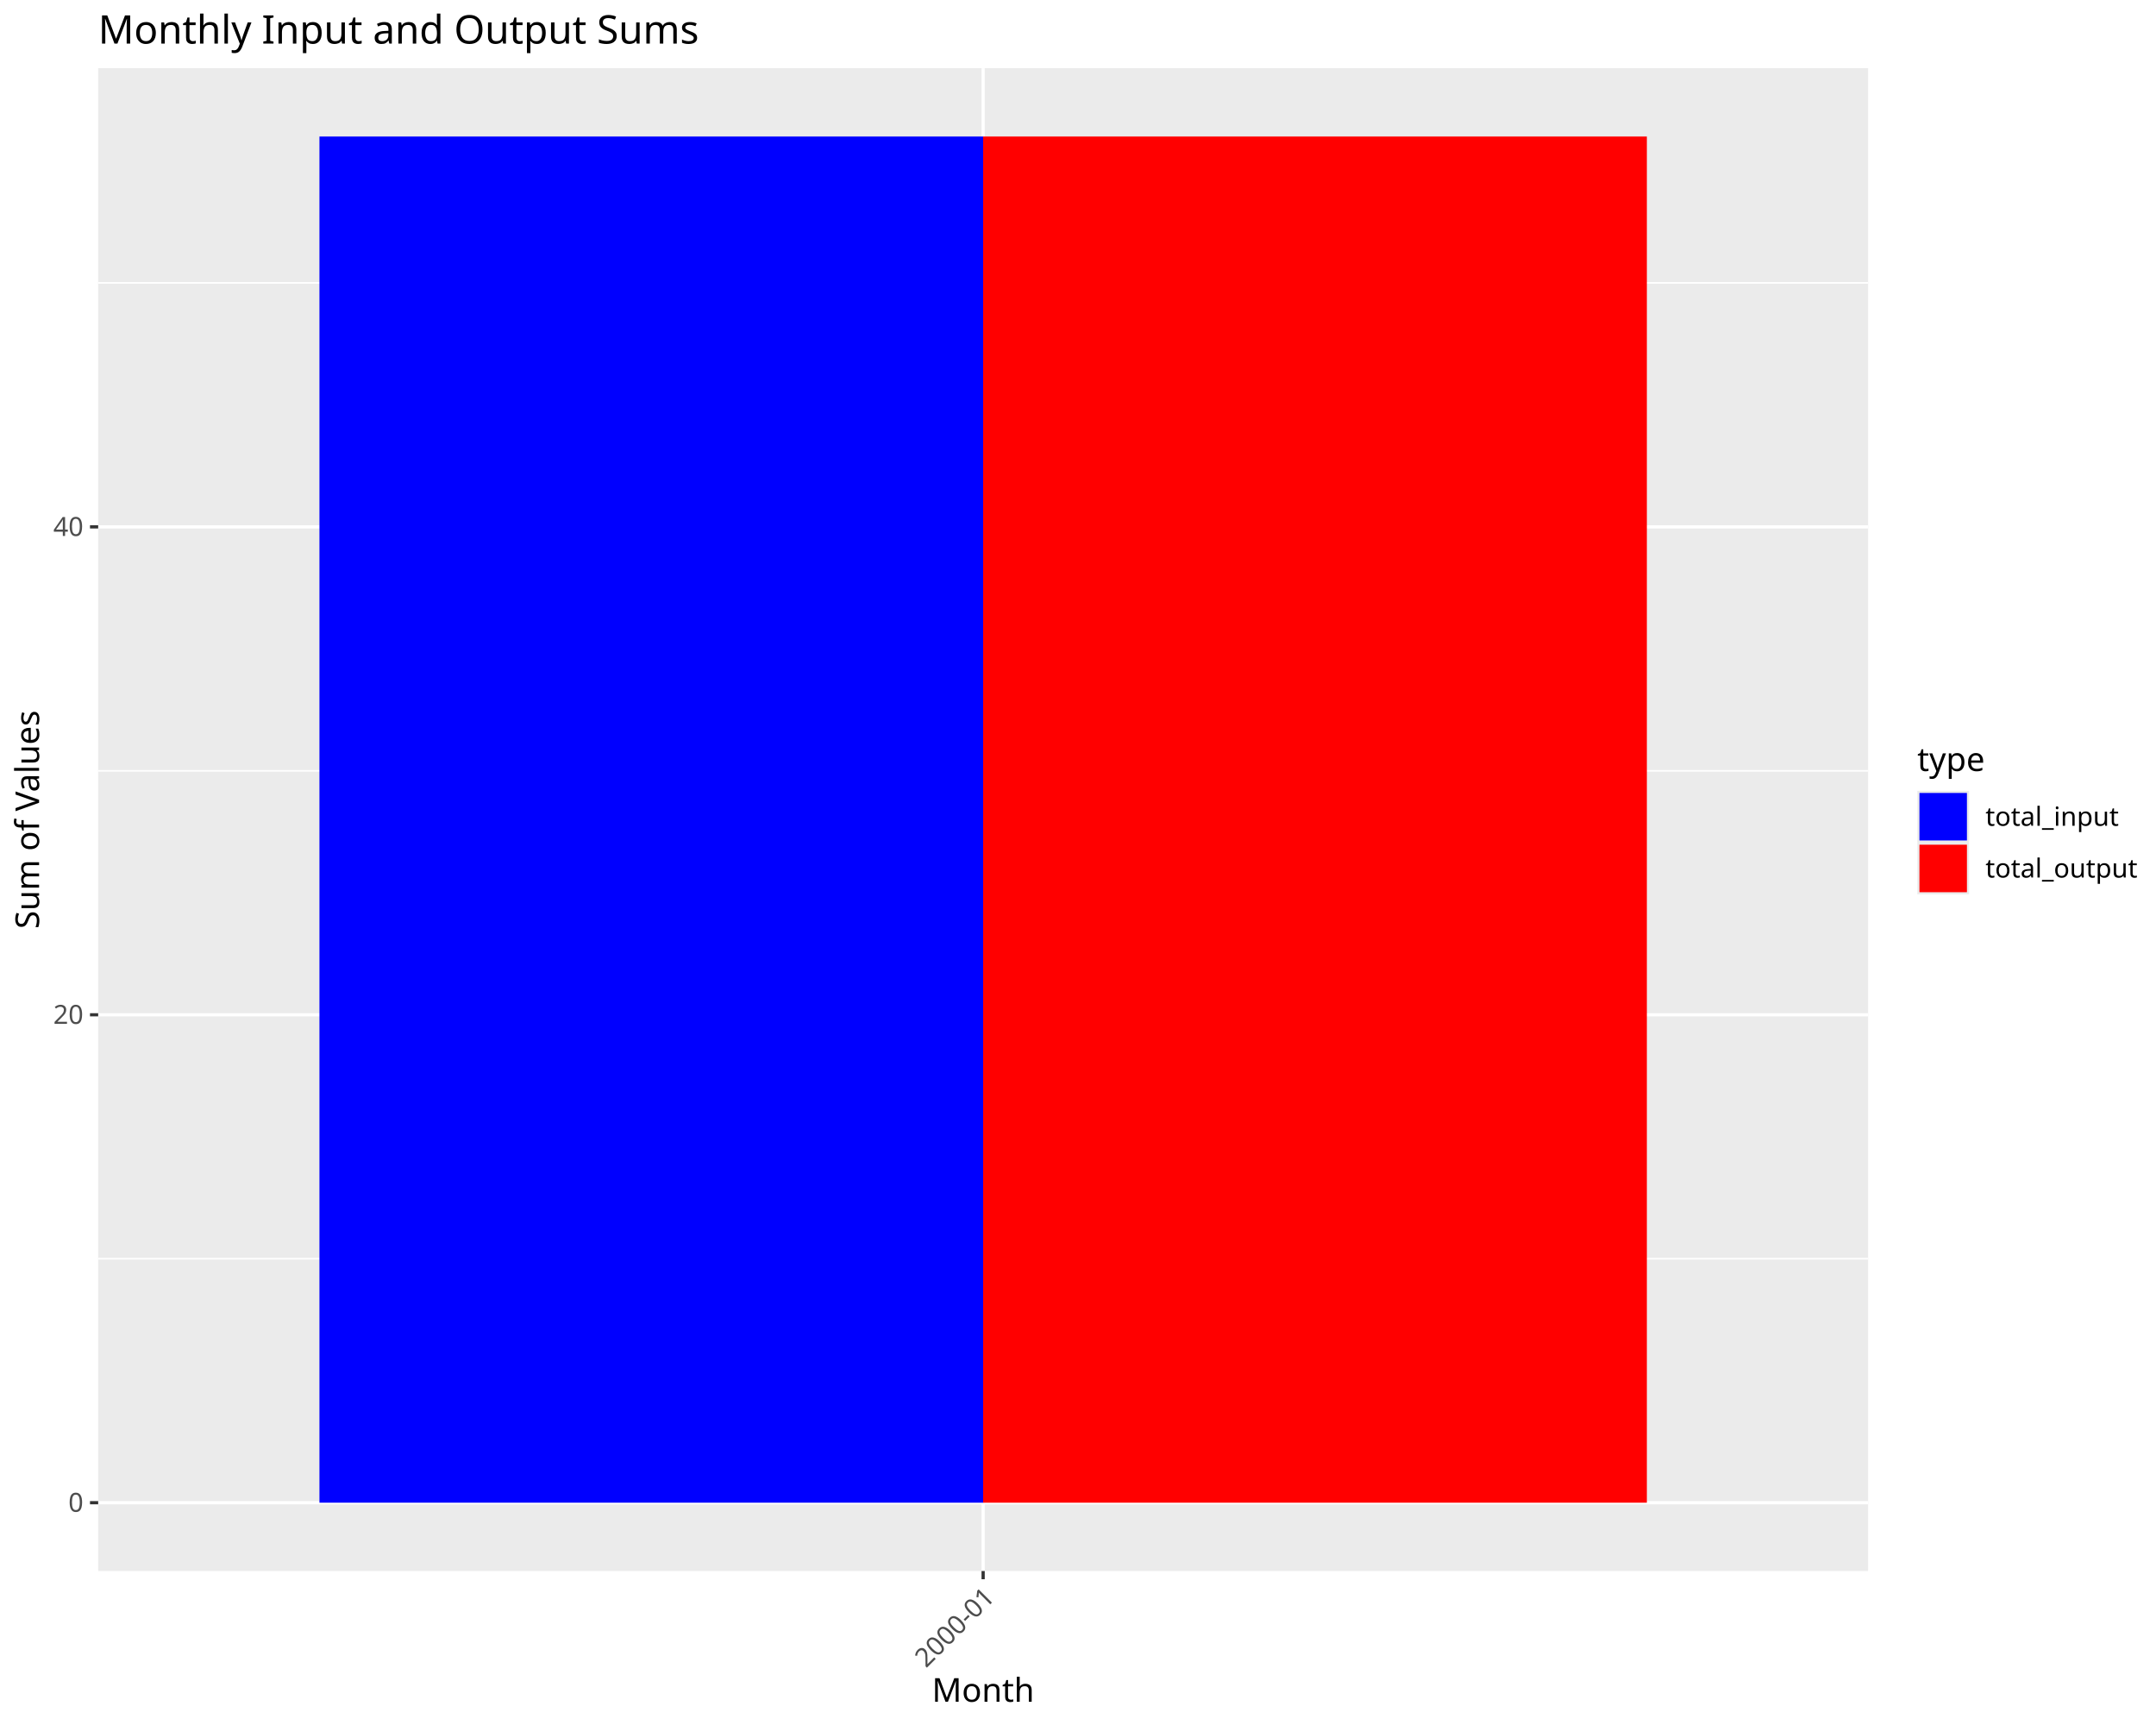
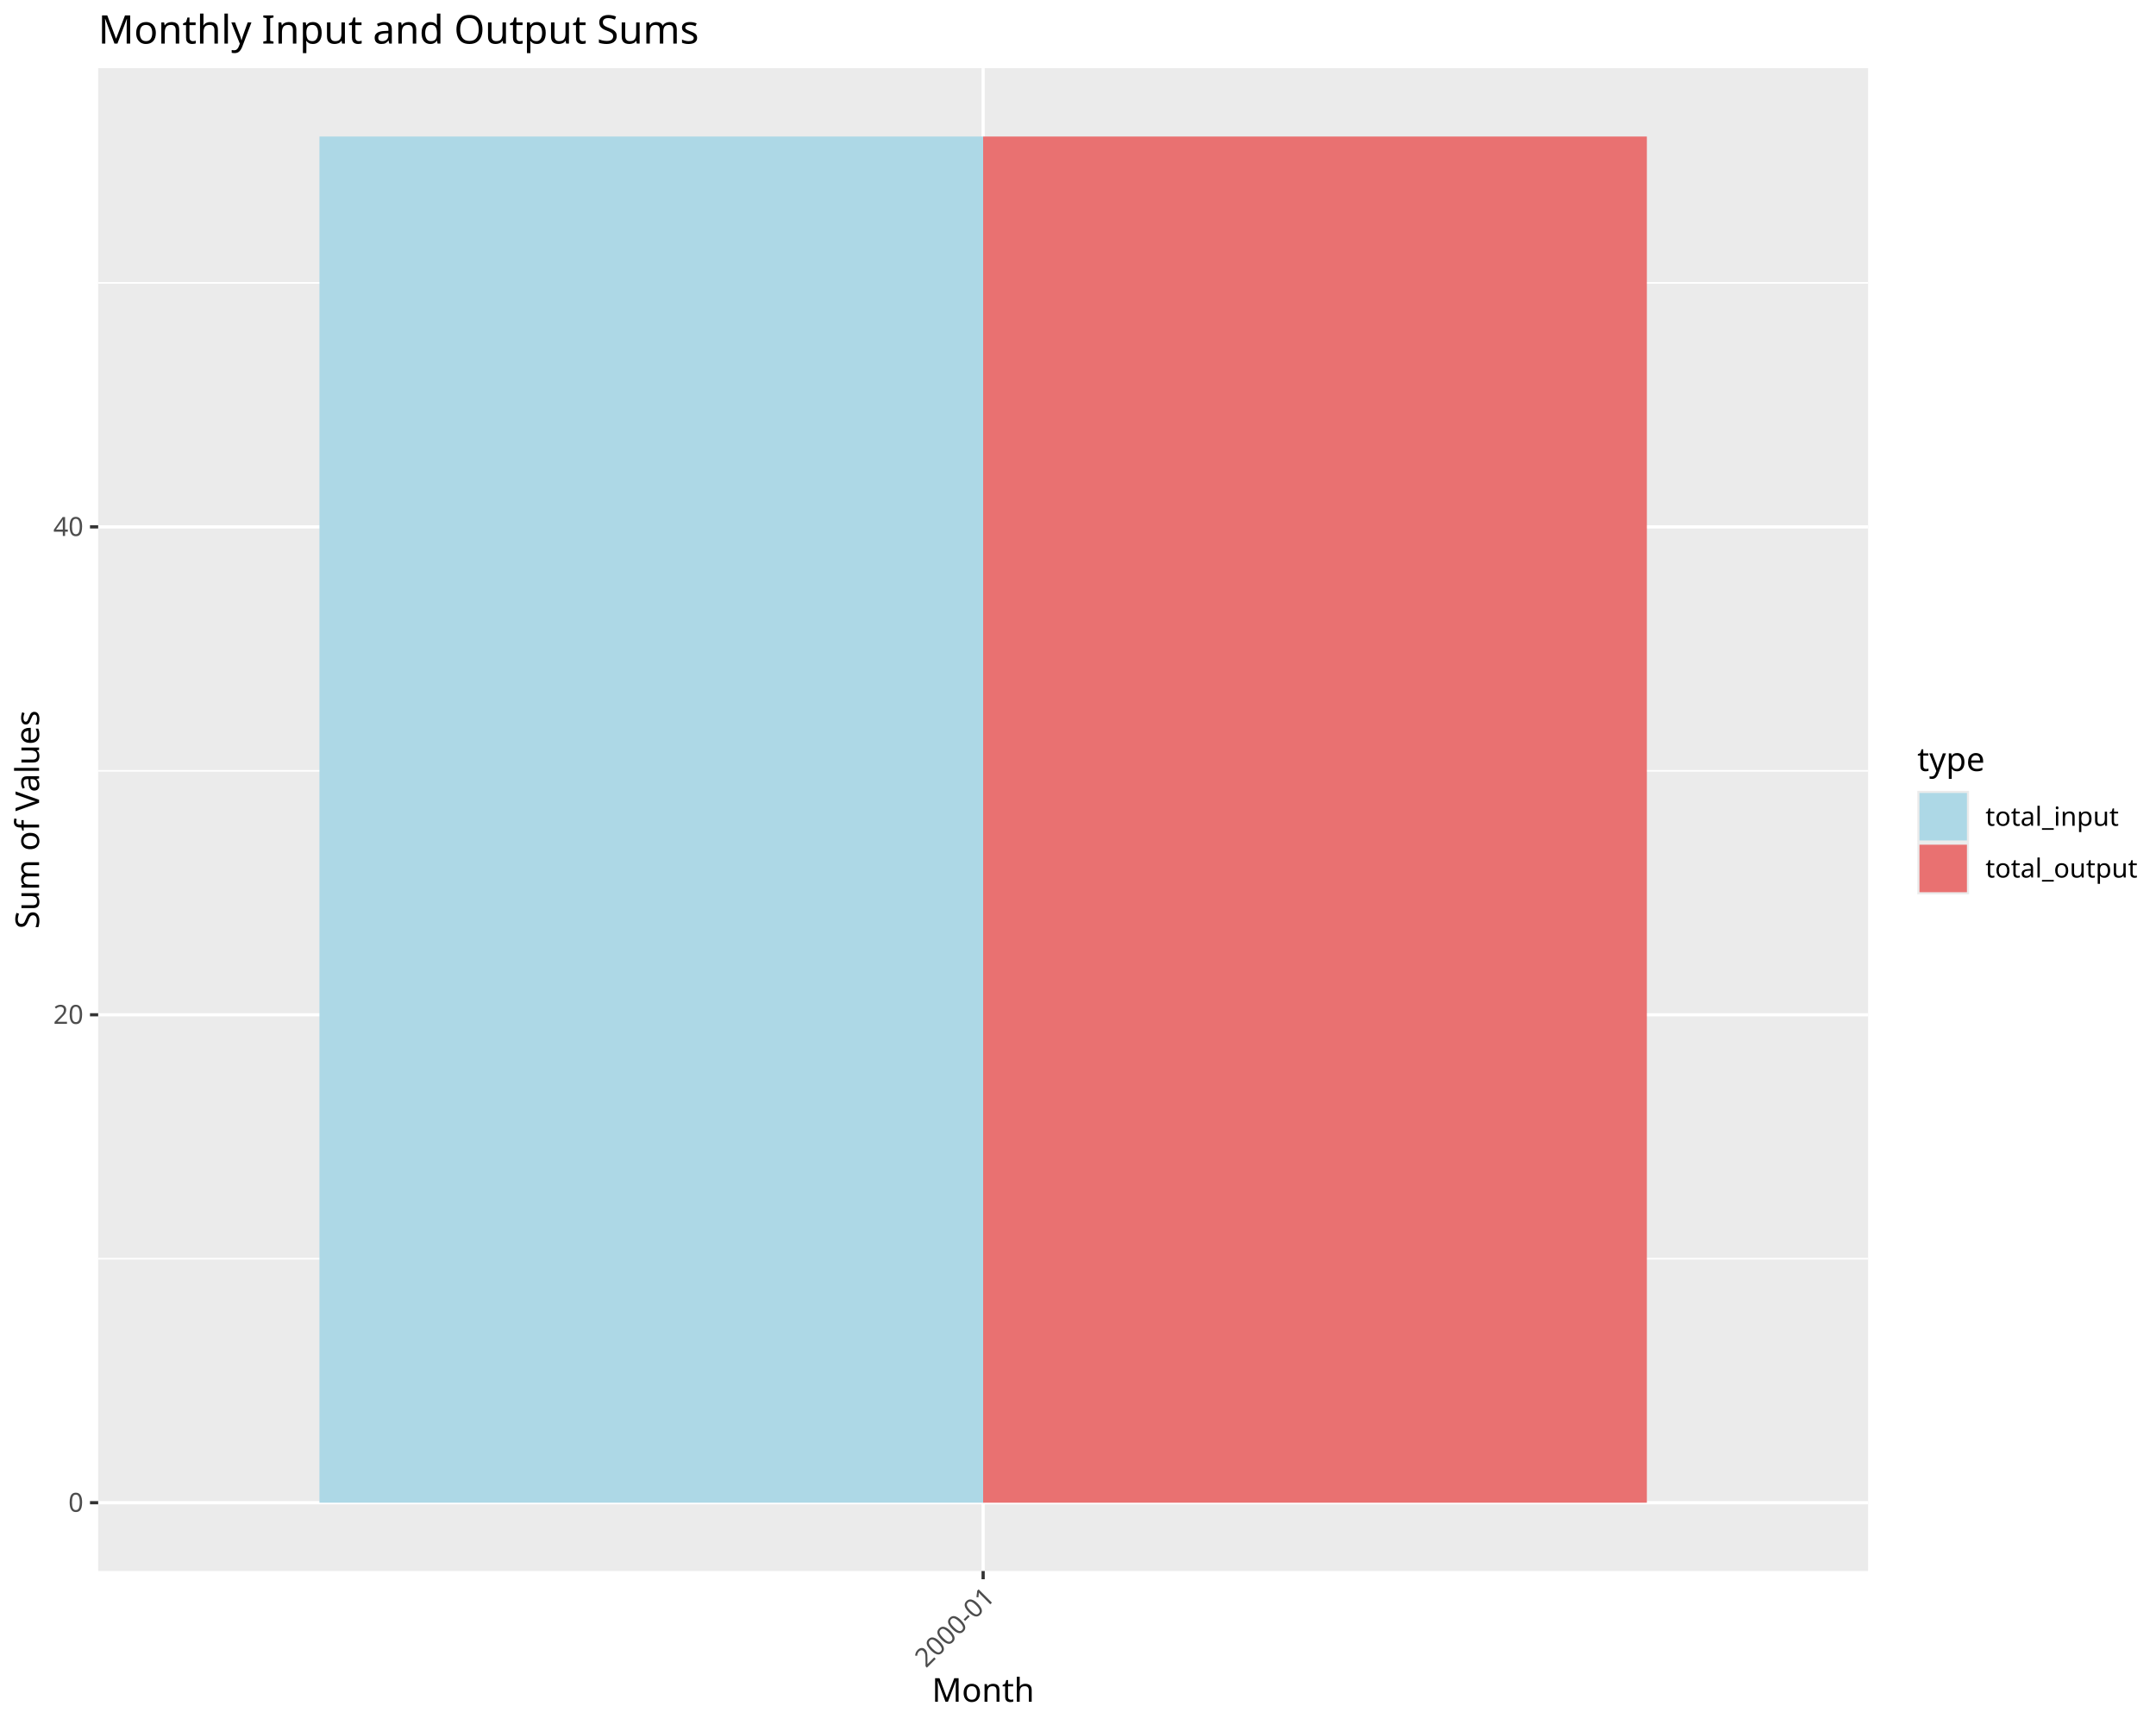
<svg xmlns="http://www.w3.org/2000/svg" class="svglite" data-engine-version="2.0" width="720.00pt" height="576.00pt" viewBox="0 0 720.00 576.00">
  <defs>
    <style type="text/css">
    .svglite line, .svglite polyline, .svglite polygon, .svglite path, .svglite rect, .svglite circle {
      fill: none;
      stroke: #000000;
      stroke-linecap: round;
      stroke-linejoin: round;
      stroke-miterlimit: 10.00;
    }
  </style>
  </defs>
  <rect width="100%" height="100%" style="stroke: none; fill: #FFFFFF;" />
  <defs>
    <clipPath id="cpMC4wMHw3MjAuMDB8MC4wMHw1NzYuMDA=">
      <rect x="0.00" y="0.00" width="720.00" height="576.00" />
    </clipPath>
  </defs>
  <g clip-path="url(#cpMC4wMHw3MjAuMDB8MC4wMHw1NzYuMDA=)">
    <rect x="0.00" y="0.00" width="720.00" height="576.00" style="stroke-width: 1.07; stroke: #FFFFFF; fill: #FFFFFF;" />
  </g>
  <defs>
    <clipPath id="cpMzIuNzl8NjIzLjg1fDIyLjc4fDUyNC41OA==">
      <rect x="32.79" y="22.78" width="591.06" height="501.80" />
    </clipPath>
  </defs>
  <g clip-path="url(#cpMzIuNzl8NjIzLjg1fDIyLjc4fDUyNC41OA==)">
    <rect x="32.79" y="22.78" width="591.06" height="501.80" style="stroke-width: 1.07; stroke: none; fill: #EBEBEB;" />
    <polyline points="32.79,420.31 623.85,420.31 " style="stroke-width: 0.53; stroke: #FFFFFF; stroke-linecap: butt;" />
    <polyline points="32.79,257.39 623.85,257.39 " style="stroke-width: 0.53; stroke: #FFFFFF; stroke-linecap: butt;" />
    <polyline points="32.79,94.47 623.85,94.47 " style="stroke-width: 0.53; stroke: #FFFFFF; stroke-linecap: butt;" />
    <polyline points="32.79,501.77 623.85,501.77 " style="stroke-width: 1.07; stroke: #FFFFFF; stroke-linecap: butt;" />
    <polyline points="32.79,338.85 623.85,338.85 " style="stroke-width: 1.07; stroke: #FFFFFF; stroke-linecap: butt;" />
    <polyline points="32.79,175.93 623.85,175.93 " style="stroke-width: 1.07; stroke: #FFFFFF; stroke-linecap: butt;" />
    <polyline points="328.32,524.58 328.32,22.78 " style="stroke-width: 1.07; stroke: #FFFFFF; stroke-linecap: butt;" />
-     <rect x="106.68" y="45.59" width="221.65" height="456.18" style="stroke-width: 1.07; stroke: none; stroke-linecap: butt; stroke-linejoin: miter; fill: #0000FF;" />
-     <rect x="328.32" y="45.59" width="221.65" height="456.18" style="stroke-width: 1.07; stroke: none; stroke-linecap: butt; stroke-linejoin: miter; fill: #FF0000;" />
+     <rect x="106.68" y="45.59" width="221.65" height="456.18" style="stroke-width: 1.07; stroke: none; stroke-linecap: butt; stroke-linejoin: miter; fill: #ADD8E6;" />
+     <rect x="328.32" y="45.59" width="221.65" height="456.18" style="stroke-width: 1.07; stroke: none; stroke-linecap: butt; stroke-linejoin: miter; fill: #E97171;" />
  </g>
  <g clip-path="url(#cpMC4wMHw3MjAuMDB8MC4wMHw1NzYuMDA=)">
    <text x="27.86" y="504.80" text-anchor="end" style="font-size: 8.80px; fill: #4D4D4D; font-family: sans;" textLength="4.89px" lengthAdjust="spacingAndGlyphs">0</text>
    <text x="27.86" y="341.88" text-anchor="end" style="font-size: 8.80px; fill: #4D4D4D; font-family: sans;" textLength="9.79px" lengthAdjust="spacingAndGlyphs">20</text>
    <text x="27.86" y="178.96" text-anchor="end" style="font-size: 8.80px; fill: #4D4D4D; font-family: sans;" textLength="9.79px" lengthAdjust="spacingAndGlyphs">40</text>
    <polyline points="30.05,501.77 32.79,501.77 " style="stroke-width: 1.07; stroke: #333333; stroke-linecap: butt;" />
    <polyline points="30.05,338.85 32.79,338.85 " style="stroke-width: 1.07; stroke: #333333; stroke-linecap: butt;" />
    <polyline points="30.05,175.93 32.79,175.93 " style="stroke-width: 1.07; stroke: #333333; stroke-linecap: butt;" />
    <polyline points="328.32,527.32 328.32,524.58 " style="stroke-width: 1.07; stroke: #333333; stroke-linecap: butt;" />
    <text transform="translate(332.60,533.80) rotate(-45)" text-anchor="end" style="font-size: 8.80px; fill: #4D4D4D; font-family: sans;" textLength="32.30px" lengthAdjust="spacingAndGlyphs">2000-01</text>
    <text x="328.32" y="568.24" text-anchor="middle" style="font-size: 11.00px; font-family: sans;" textLength="30.58px" lengthAdjust="spacingAndGlyphs">Month</text>
    <text transform="translate(13.05,273.68) rotate(-90)" text-anchor="middle" style="font-size: 11.00px; font-family: sans;" textLength="71.55px" lengthAdjust="spacingAndGlyphs">Sum of Values</text>
    <rect x="634.81" y="243.26" width="79.71" height="60.85" style="stroke-width: 1.07; stroke: none; fill: #FFFFFF;" />
    <text x="640.29" y="257.45" style="font-size: 11.00px; font-family: sans;" textLength="20.80px" lengthAdjust="spacingAndGlyphs">type</text>
    <rect x="640.29" y="264.07" width="17.28" height="17.28" style="stroke-width: 1.07; stroke: none; fill: #EBEBEB;" />
-     <rect x="641.00" y="264.78" width="15.86" height="15.86" style="stroke-width: 1.07; stroke: none; stroke-linecap: butt; stroke-linejoin: miter; fill: #0000FF;" />
+     <rect x="641.00" y="264.78" width="15.86" height="15.86" style="stroke-width: 1.07; stroke: none; stroke-linecap: butt; stroke-linejoin: miter; fill: #ADD8E6;" />
    <rect x="640.29" y="281.35" width="17.28" height="17.28" style="stroke-width: 1.07; stroke: none; fill: #EBEBEB;" />
-     <rect x="641.00" y="282.06" width="15.86" height="15.86" style="stroke-width: 1.07; stroke: none; stroke-linecap: butt; stroke-linejoin: miter; fill: #FF0000;" />
+     <rect x="641.00" y="282.06" width="15.86" height="15.86" style="stroke-width: 1.07; stroke: none; stroke-linecap: butt; stroke-linejoin: miter; fill: #E97171;" />
    <text x="663.05" y="275.74" style="font-size: 8.80px; font-family: sans;" textLength="40.61px" lengthAdjust="spacingAndGlyphs">total_input</text>
    <text x="663.05" y="293.02" style="font-size: 8.80px; font-family: sans;" textLength="45.99px" lengthAdjust="spacingAndGlyphs">total_output</text>
    <text x="32.79" y="14.56" style="font-size: 13.20px; font-family: sans;" textLength="185.67px" lengthAdjust="spacingAndGlyphs">Monthly Input and Output Sums</text>
  </g>
</svg>
